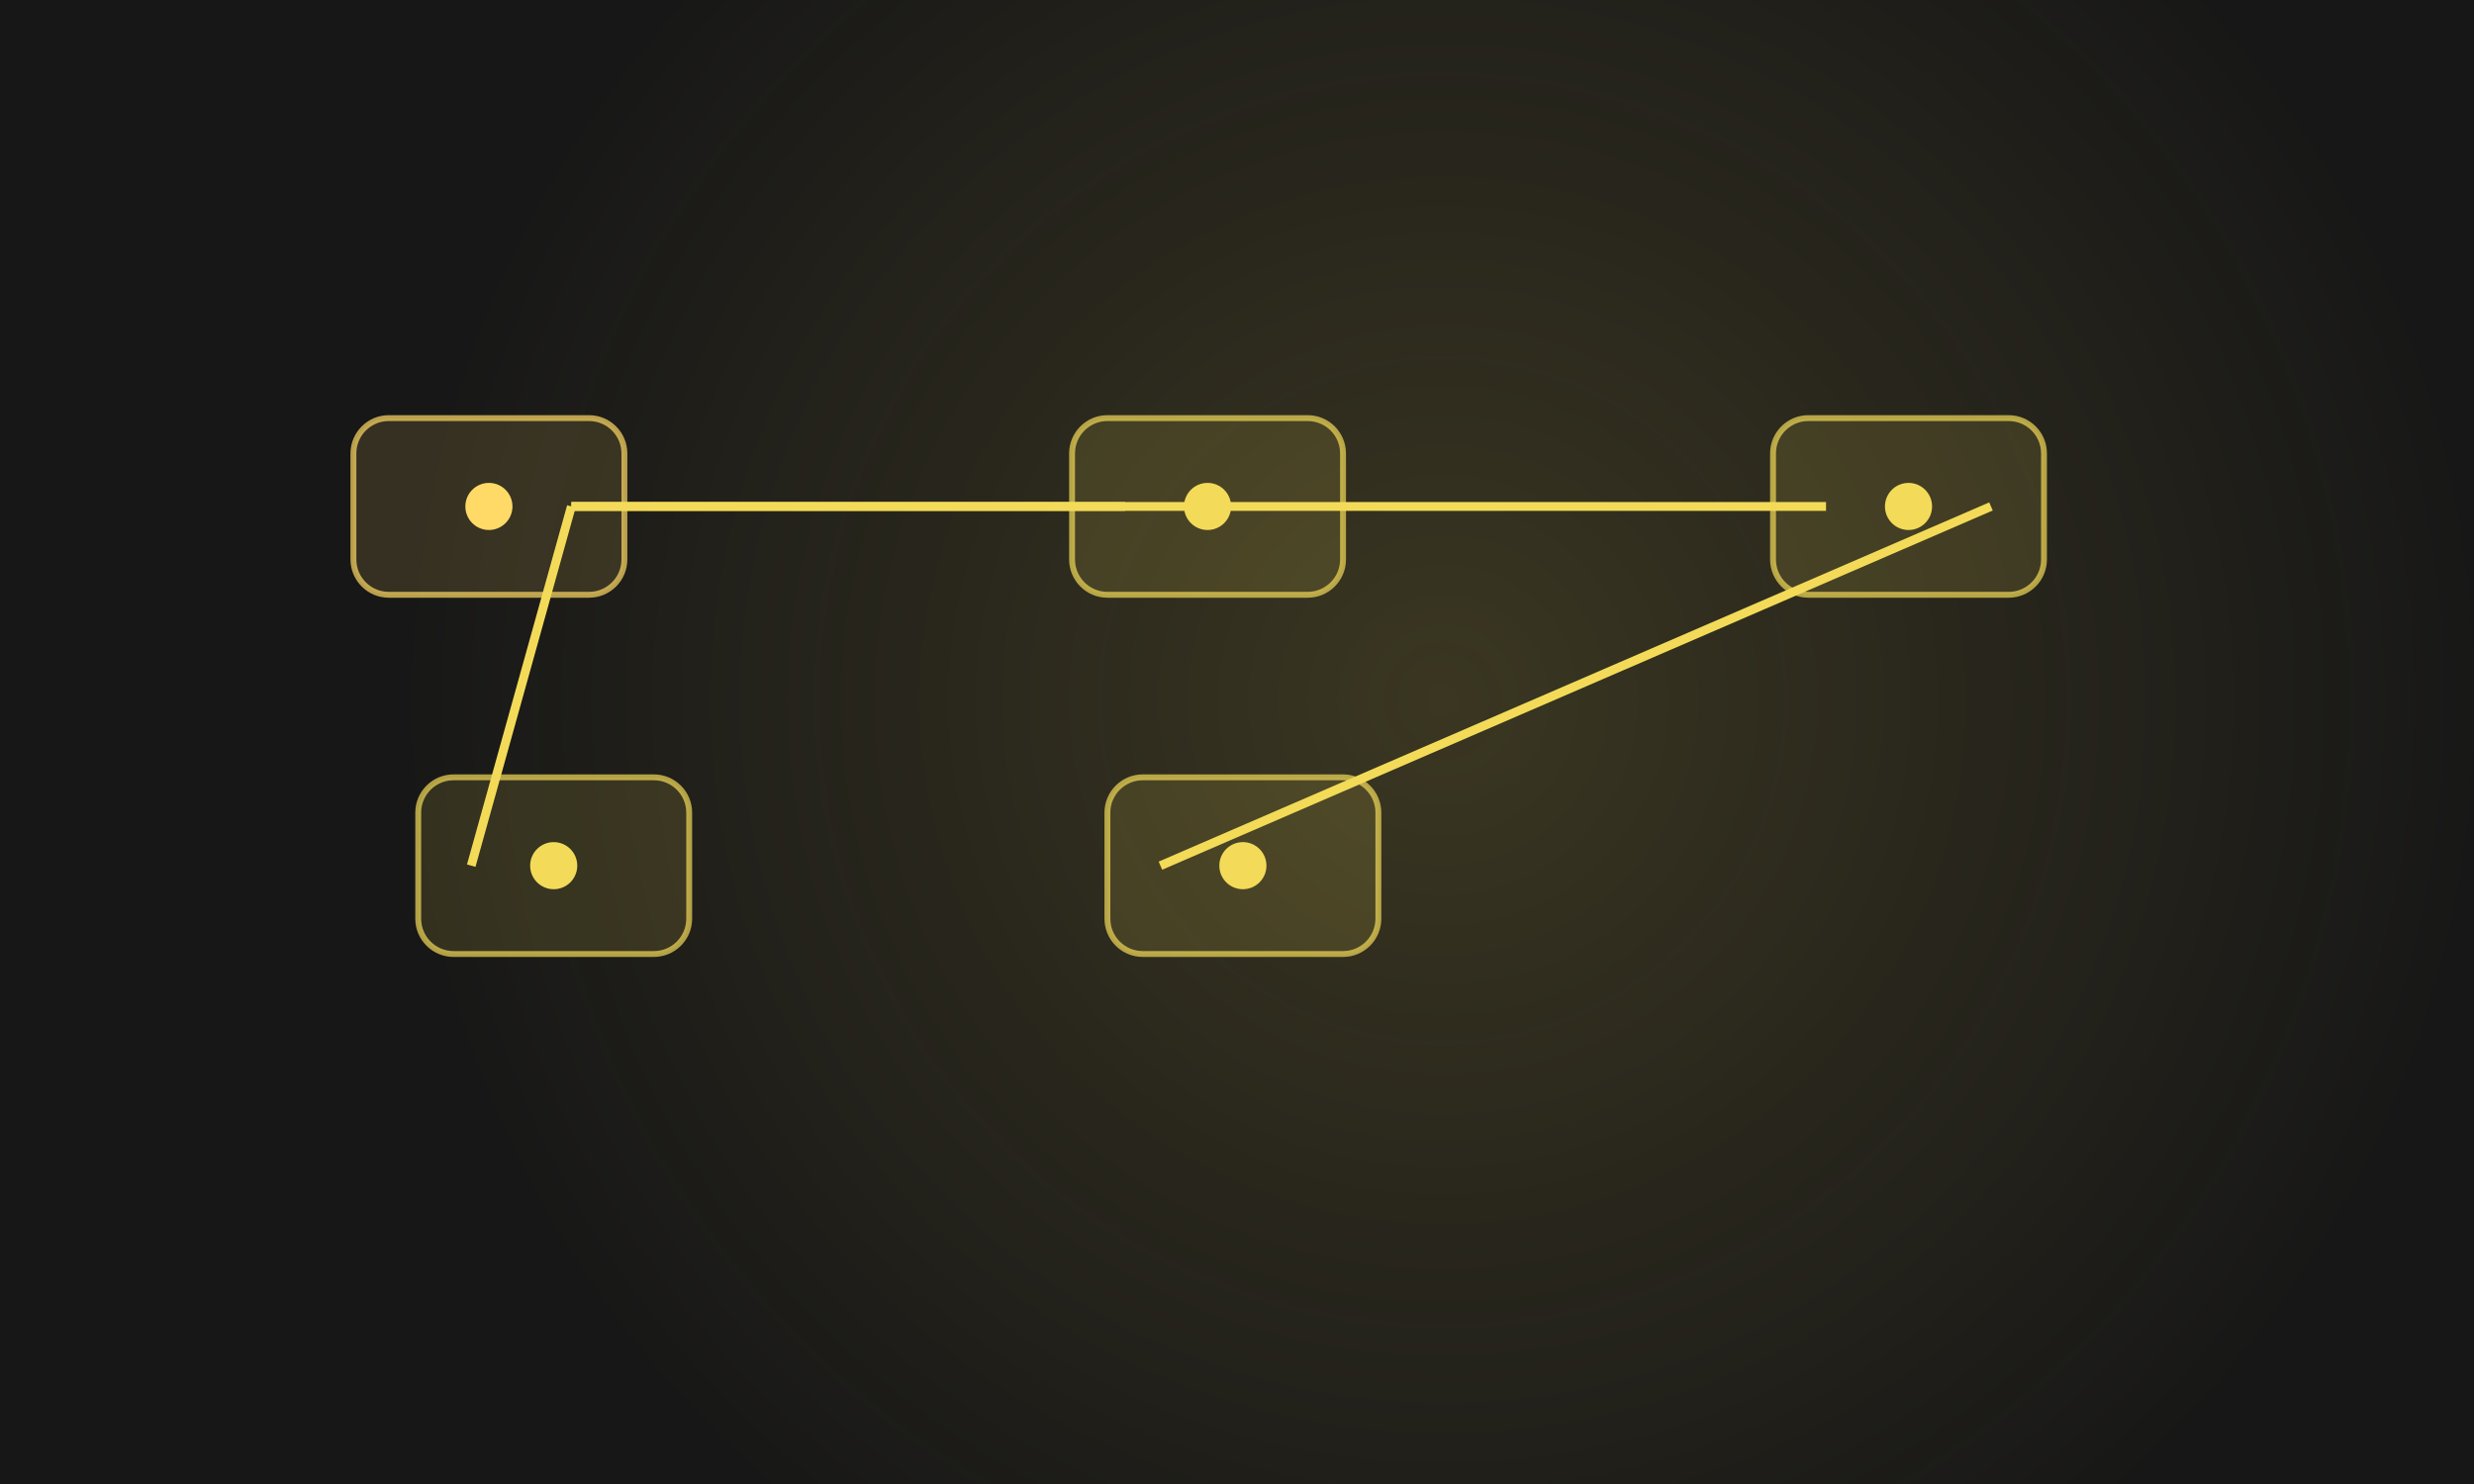
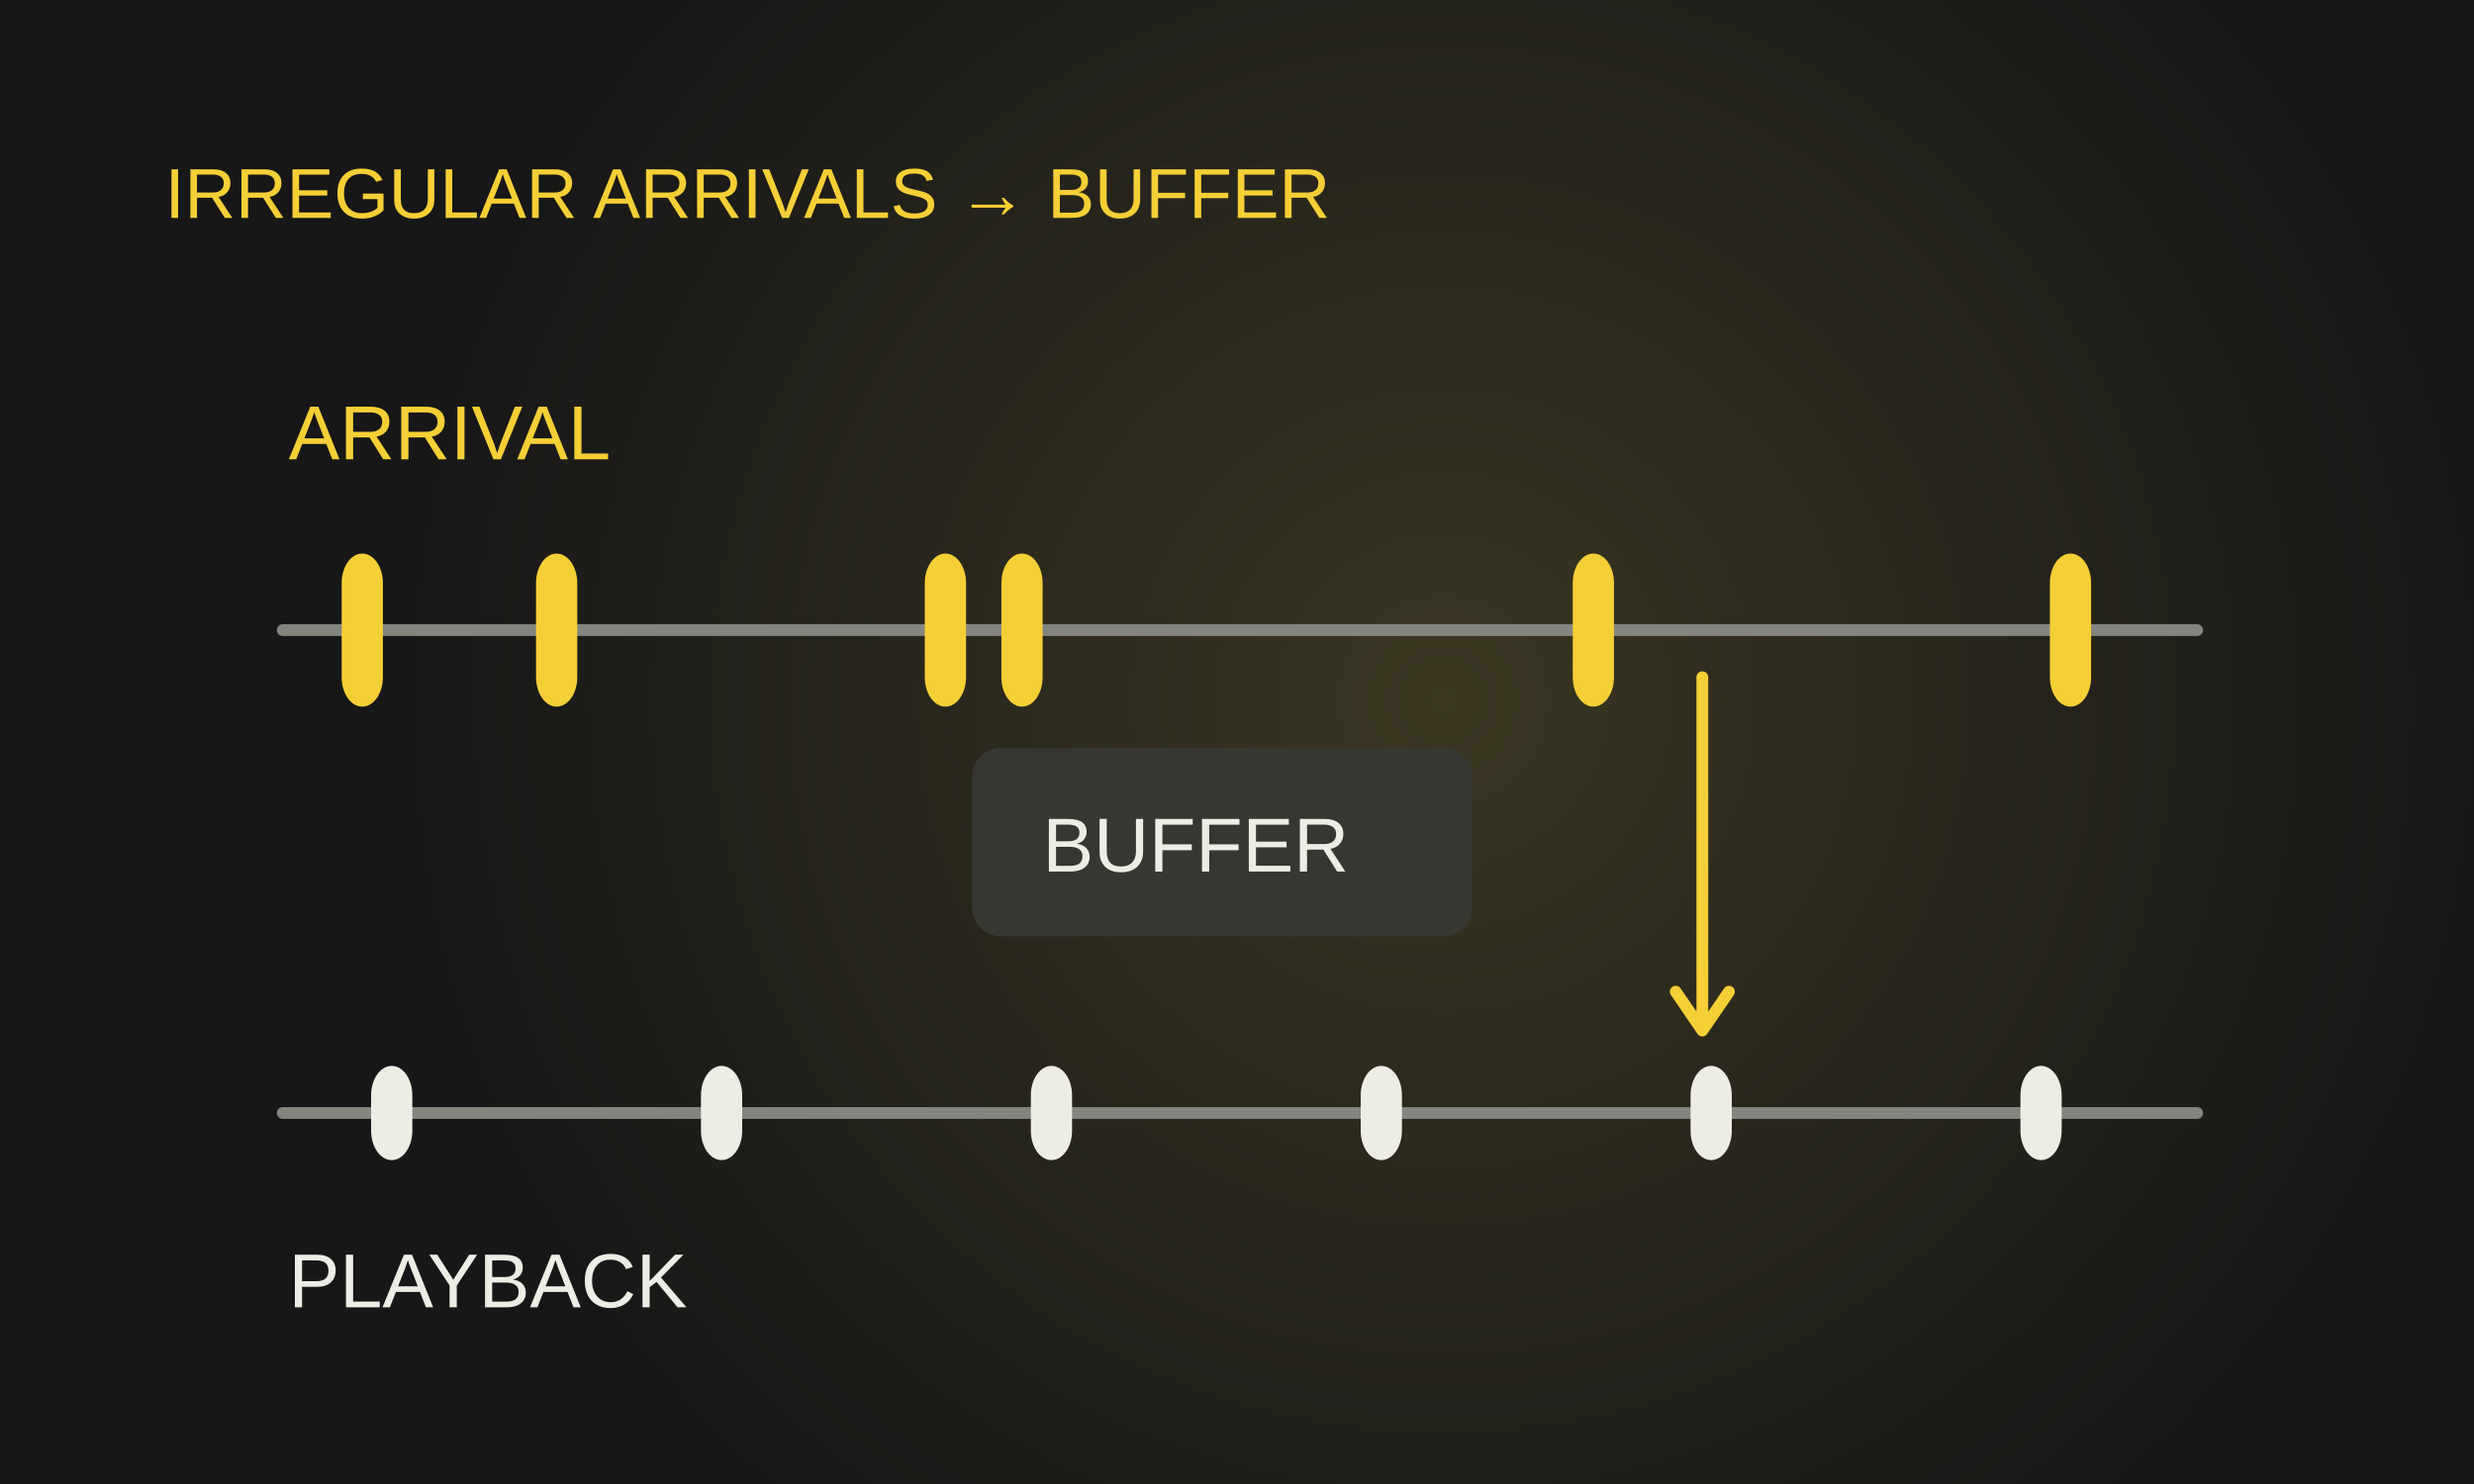
<svg xmlns="http://www.w3.org/2000/svg" class="article-cover" viewBox="0 0 420 252" role="img" aria-label="네트워크 지터 개념 도식">
  <defs>
    <radialGradient id="cover-network-jitter-glow">
      <stop stop-color="hsl(51 86% 65%)" stop-opacity=".16" />
      <stop offset="1" stop-color="hsl(51 86% 65%)" stop-opacity="0" />
    </radialGradient>
    <radialGradient id="cover-network-jitter-orb" cx="30%" cy="24%">
      <stop stop-color="#fff7d6" />
      <stop offset=".42" stop-color="hsl(51 86% 65%)" />
      <stop offset="1" stop-color="#46390d" />
    </radialGradient>
  </defs>
  <rect width="420" height="252" fill="#171717" />
  <circle cx="245" cy="119" r="175" fill="url(#cover-network-jitter-glow)" />
-   <rect x="60" y="71" width="46" height="30" rx="6" fill="#ffda66" fill-opacity=".13" stroke="#ffda66" stroke-opacity=".7" />
-   <circle cx="83" cy="86" r="4" fill="#ffda66" />
-   <path d="M97 86L191 86" stroke="hsl(51 86% 65%)" stroke-width="1.5" fill="none" />
-   <rect x="182" y="71" width="46" height="30" rx="6" fill="hsl(51 86% 65%)" fill-opacity=".13" stroke="hsl(51 86% 65%)" stroke-opacity=".7" />
-   <circle cx="205" cy="86" r="4" fill="hsl(51 86% 65%)" />
-   <path d="M97 86L310 86" stroke="hsl(51 86% 65%)" stroke-width="1.5" fill="none" />
-   <rect x="301" y="71" width="46" height="30" rx="6" fill="hsl(51 86% 65%)" fill-opacity=".13" stroke="hsl(51 86% 65%)" stroke-opacity=".7" />
-   <circle cx="324" cy="86" r="4" fill="hsl(51 86% 65%)" />
-   <path d="M97 86L80 147" stroke="hsl(51 86% 65%)" stroke-width="1.5" fill="none" />
-   <rect x="71" y="132" width="46" height="30" rx="6" fill="hsl(51 86% 65%)" fill-opacity=".13" stroke="hsl(51 86% 65%)" stroke-opacity=".7" />
-   <circle cx="94" cy="147" r="4" fill="hsl(51 86% 65%)" />
-   <path d="M338 86L197 147" stroke="hsl(51 86% 65%)" stroke-width="1.5" fill="none" />
-   <rect x="188" y="132" width="46" height="30" rx="6" fill="hsl(51 86% 65%)" fill-opacity=".13" stroke="hsl(51 86% 65%)" stroke-opacity=".7" />
-   <circle cx="211" cy="147" r="4" fill="hsl(51 86% 65%)" />
+   <g class="technical-scene" data-scene="network-jitter">
+     <text x="28" y="37" fill="#f5cf36" font-family="Arial,sans-serif" font-size="12">IRREGULAR ARRIVALS → BUFFER</text>
+     <path d="M48 107H373M48 189H373" fill="none" stroke="#85857f" stroke-width="2" stroke-linecap="round" stroke-linejoin="round" />
+     <g>
+       <rect x="58" y="94" width="7" height="26" rx="5" fill="#f5cf36" />
+       <animateTransform attributeName="transform" type="translate" values="0 0;-10 0;0 0" dur="4s" repeatCount="indefinite" />
+     </g>
+     <g>
+       <rect x="91" y="94" width="7" height="26" rx="5" fill="#f5cf36" />
+       <animateTransform attributeName="transform" type="translate" values="0 0;15 0;0 0" dur="4s" repeatCount="indefinite" />
+     </g>
+     <g>
+       <rect x="157" y="94" width="7" height="26" rx="5" fill="#f5cf36" />
+       <animateTransform attributeName="transform" type="translate" values="0 0;-10 0;0 0" dur="4s" repeatCount="indefinite" />
+     </g>
+     <g>
+       <rect x="170" y="94" width="7" height="26" rx="5" fill="#f5cf36" />
+       <animateTransform attributeName="transform" type="translate" values="0 0;15 0;0 0" dur="4s" repeatCount="indefinite" />
+     </g>
+     <g>
+       <rect x="267" y="94" width="7" height="26" rx="5" fill="#f5cf36" />
+       <animateTransform attributeName="transform" type="translate" values="0 0;-10 0;0 0" dur="4s" repeatCount="indefinite" />
+     </g>
+     <g>
+       <rect x="348" y="94" width="7" height="26" rx="5" fill="#f5cf36" />
+       <animateTransform attributeName="transform" type="translate" values="0 0;15 0;0 0" dur="4s" repeatCount="indefinite" />
+     </g>
+     <rect x="63" y="181" width="7" height="16" rx="5" fill="#edece5" />
+     <rect x="119" y="181" width="7" height="16" rx="5" fill="#edece5" />
+     <rect x="175" y="181" width="7" height="16" rx="5" fill="#edece5" />
+     <rect x="231" y="181" width="7" height="16" rx="5" fill="#edece5" />
+     <rect x="287" y="181" width="7" height="16" rx="5" fill="#edece5" />
+     <rect x="343" y="181" width="7" height="16" rx="5" fill="#edece5" />
+     <rect x="165" y="127" width="85" height="32" rx="5" fill="#373731" />
+     <text x="177" y="148" fill="#edece5" font-family="Arial,sans-serif" font-size="13">BUFFER</text>
+     <path d="M289 115L289 175M284.483 168.397L289 175L293.517 168.397" fill="none" stroke="#f5cf36" stroke-width="2" stroke-linecap="round" stroke-linejoin="round" />
+     <text x="49" y="78" fill="#f5cf36" font-family="Arial,sans-serif" font-size="13">ARRIVAL</text>
+     <text x="49" y="222" fill="#edece5" font-family="Arial,sans-serif" font-size="13">PLAYBACK</text>
+   </g>
</svg>
